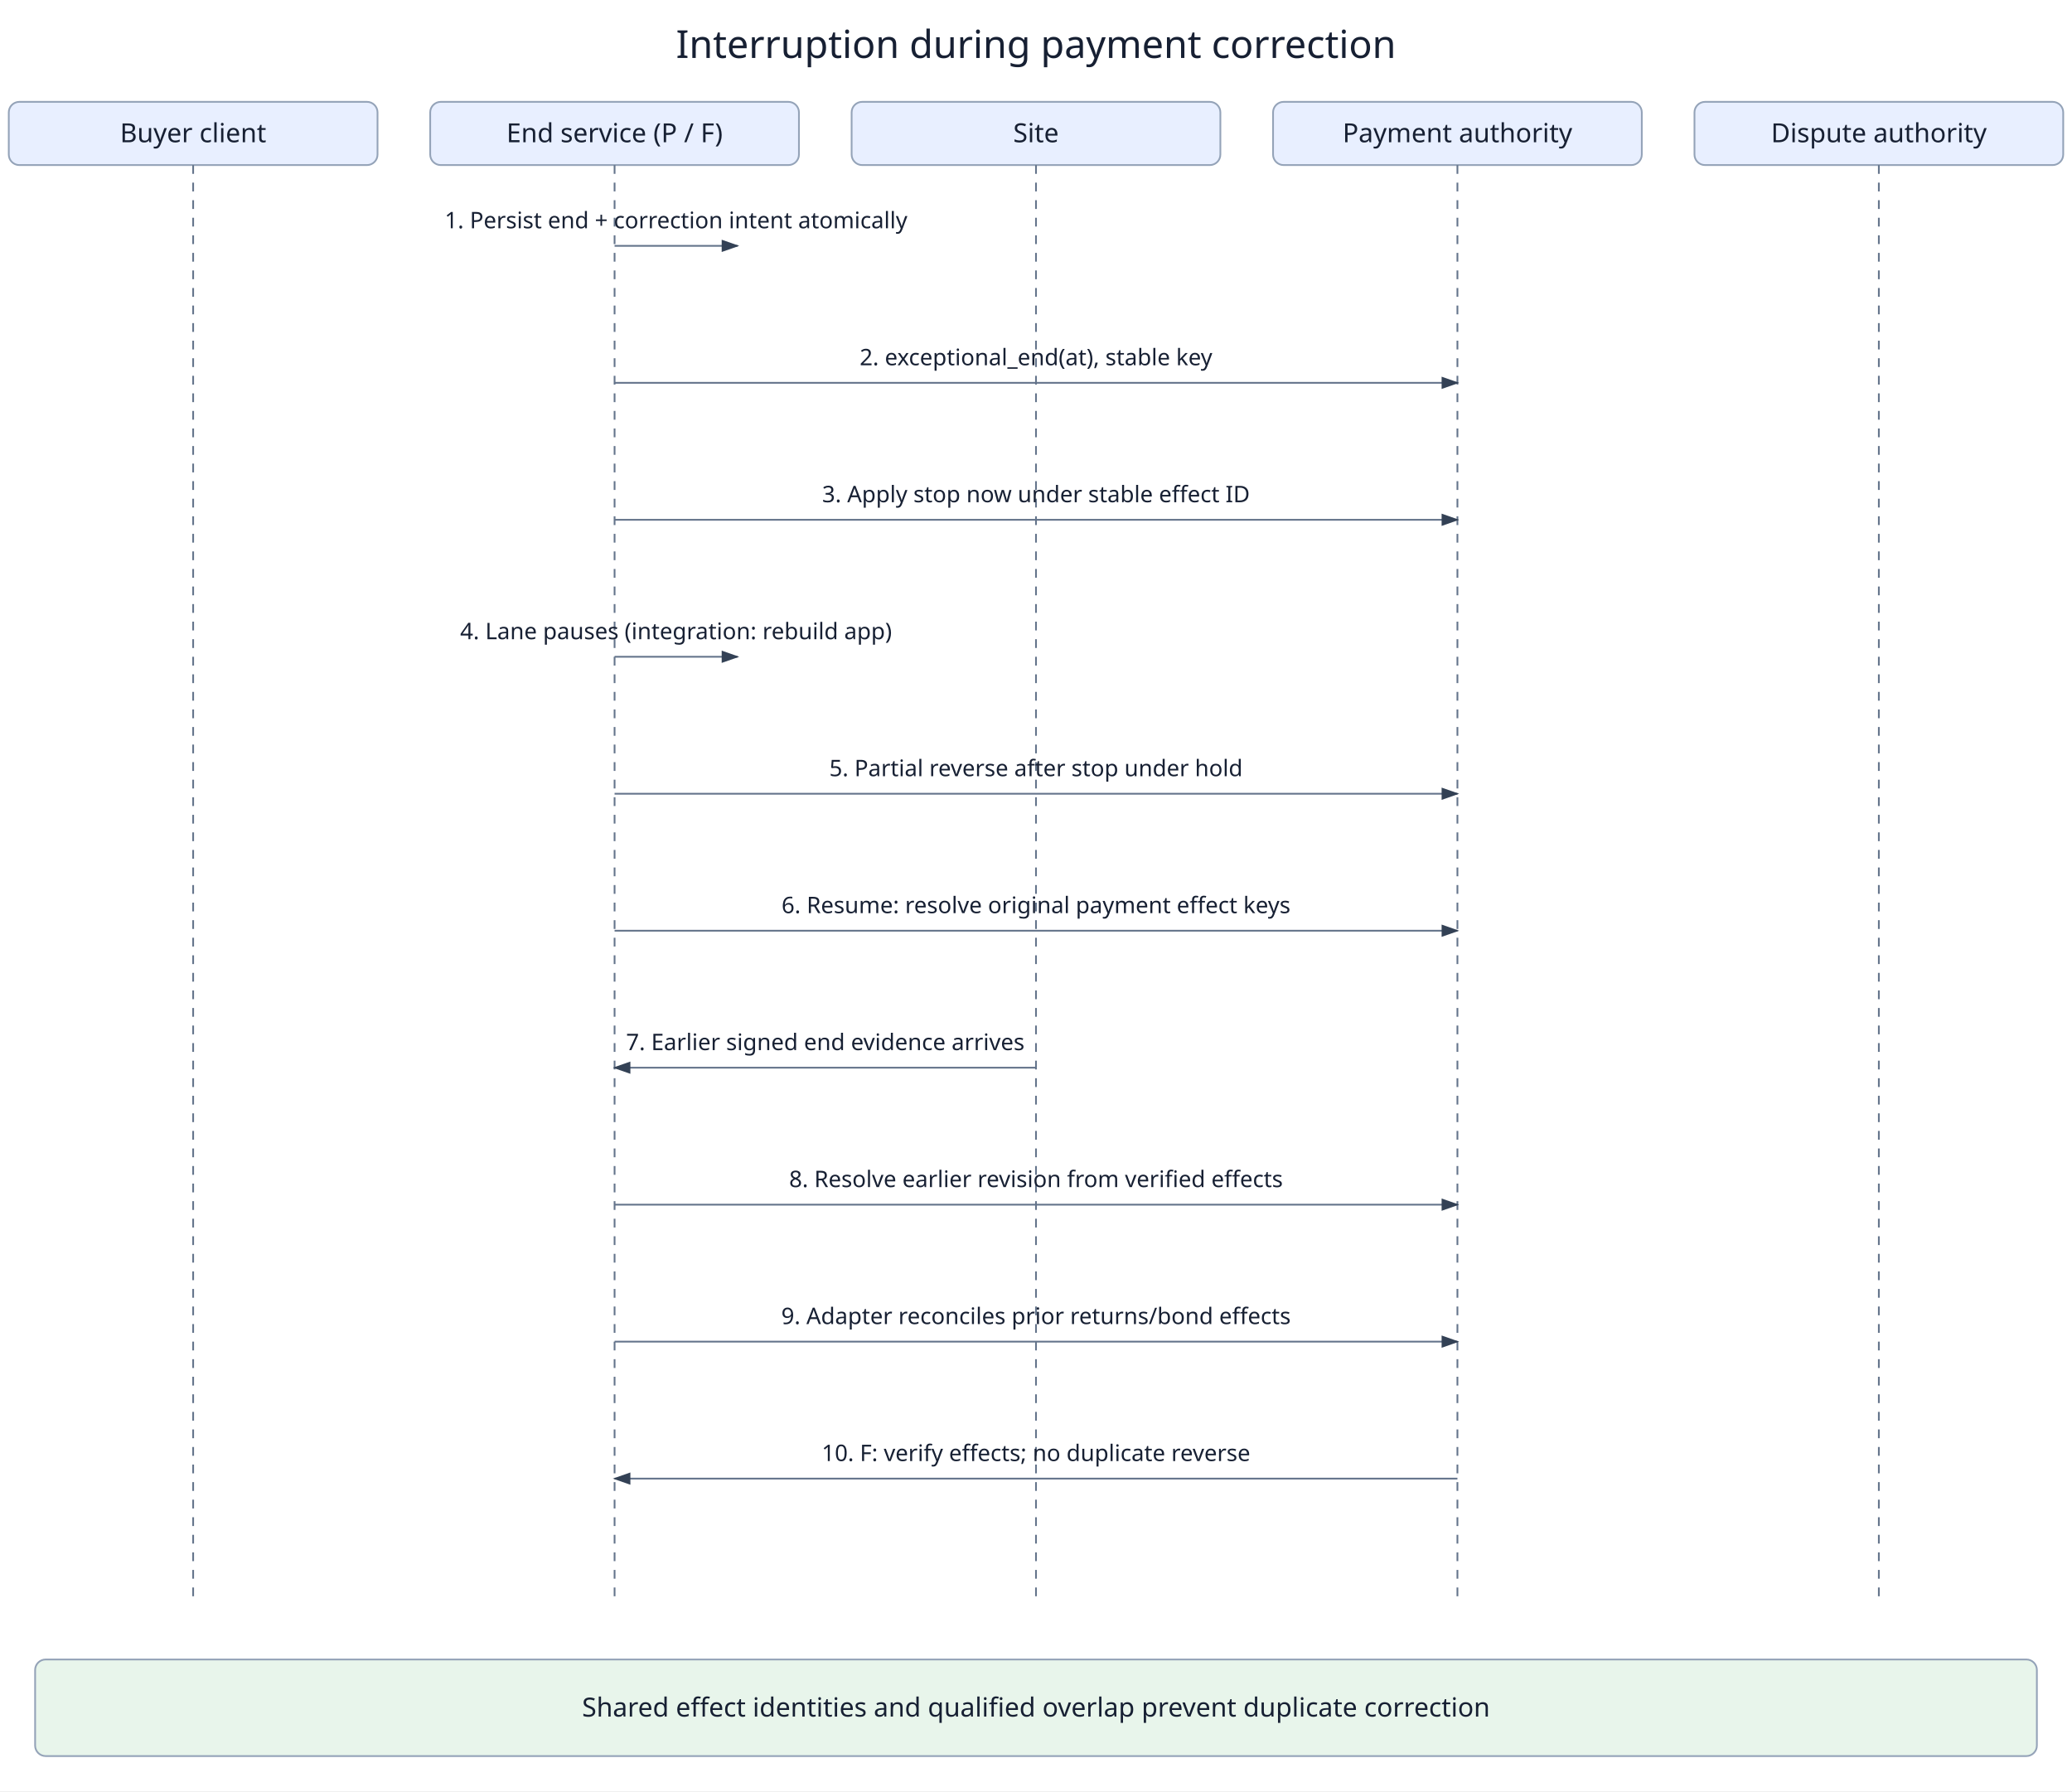
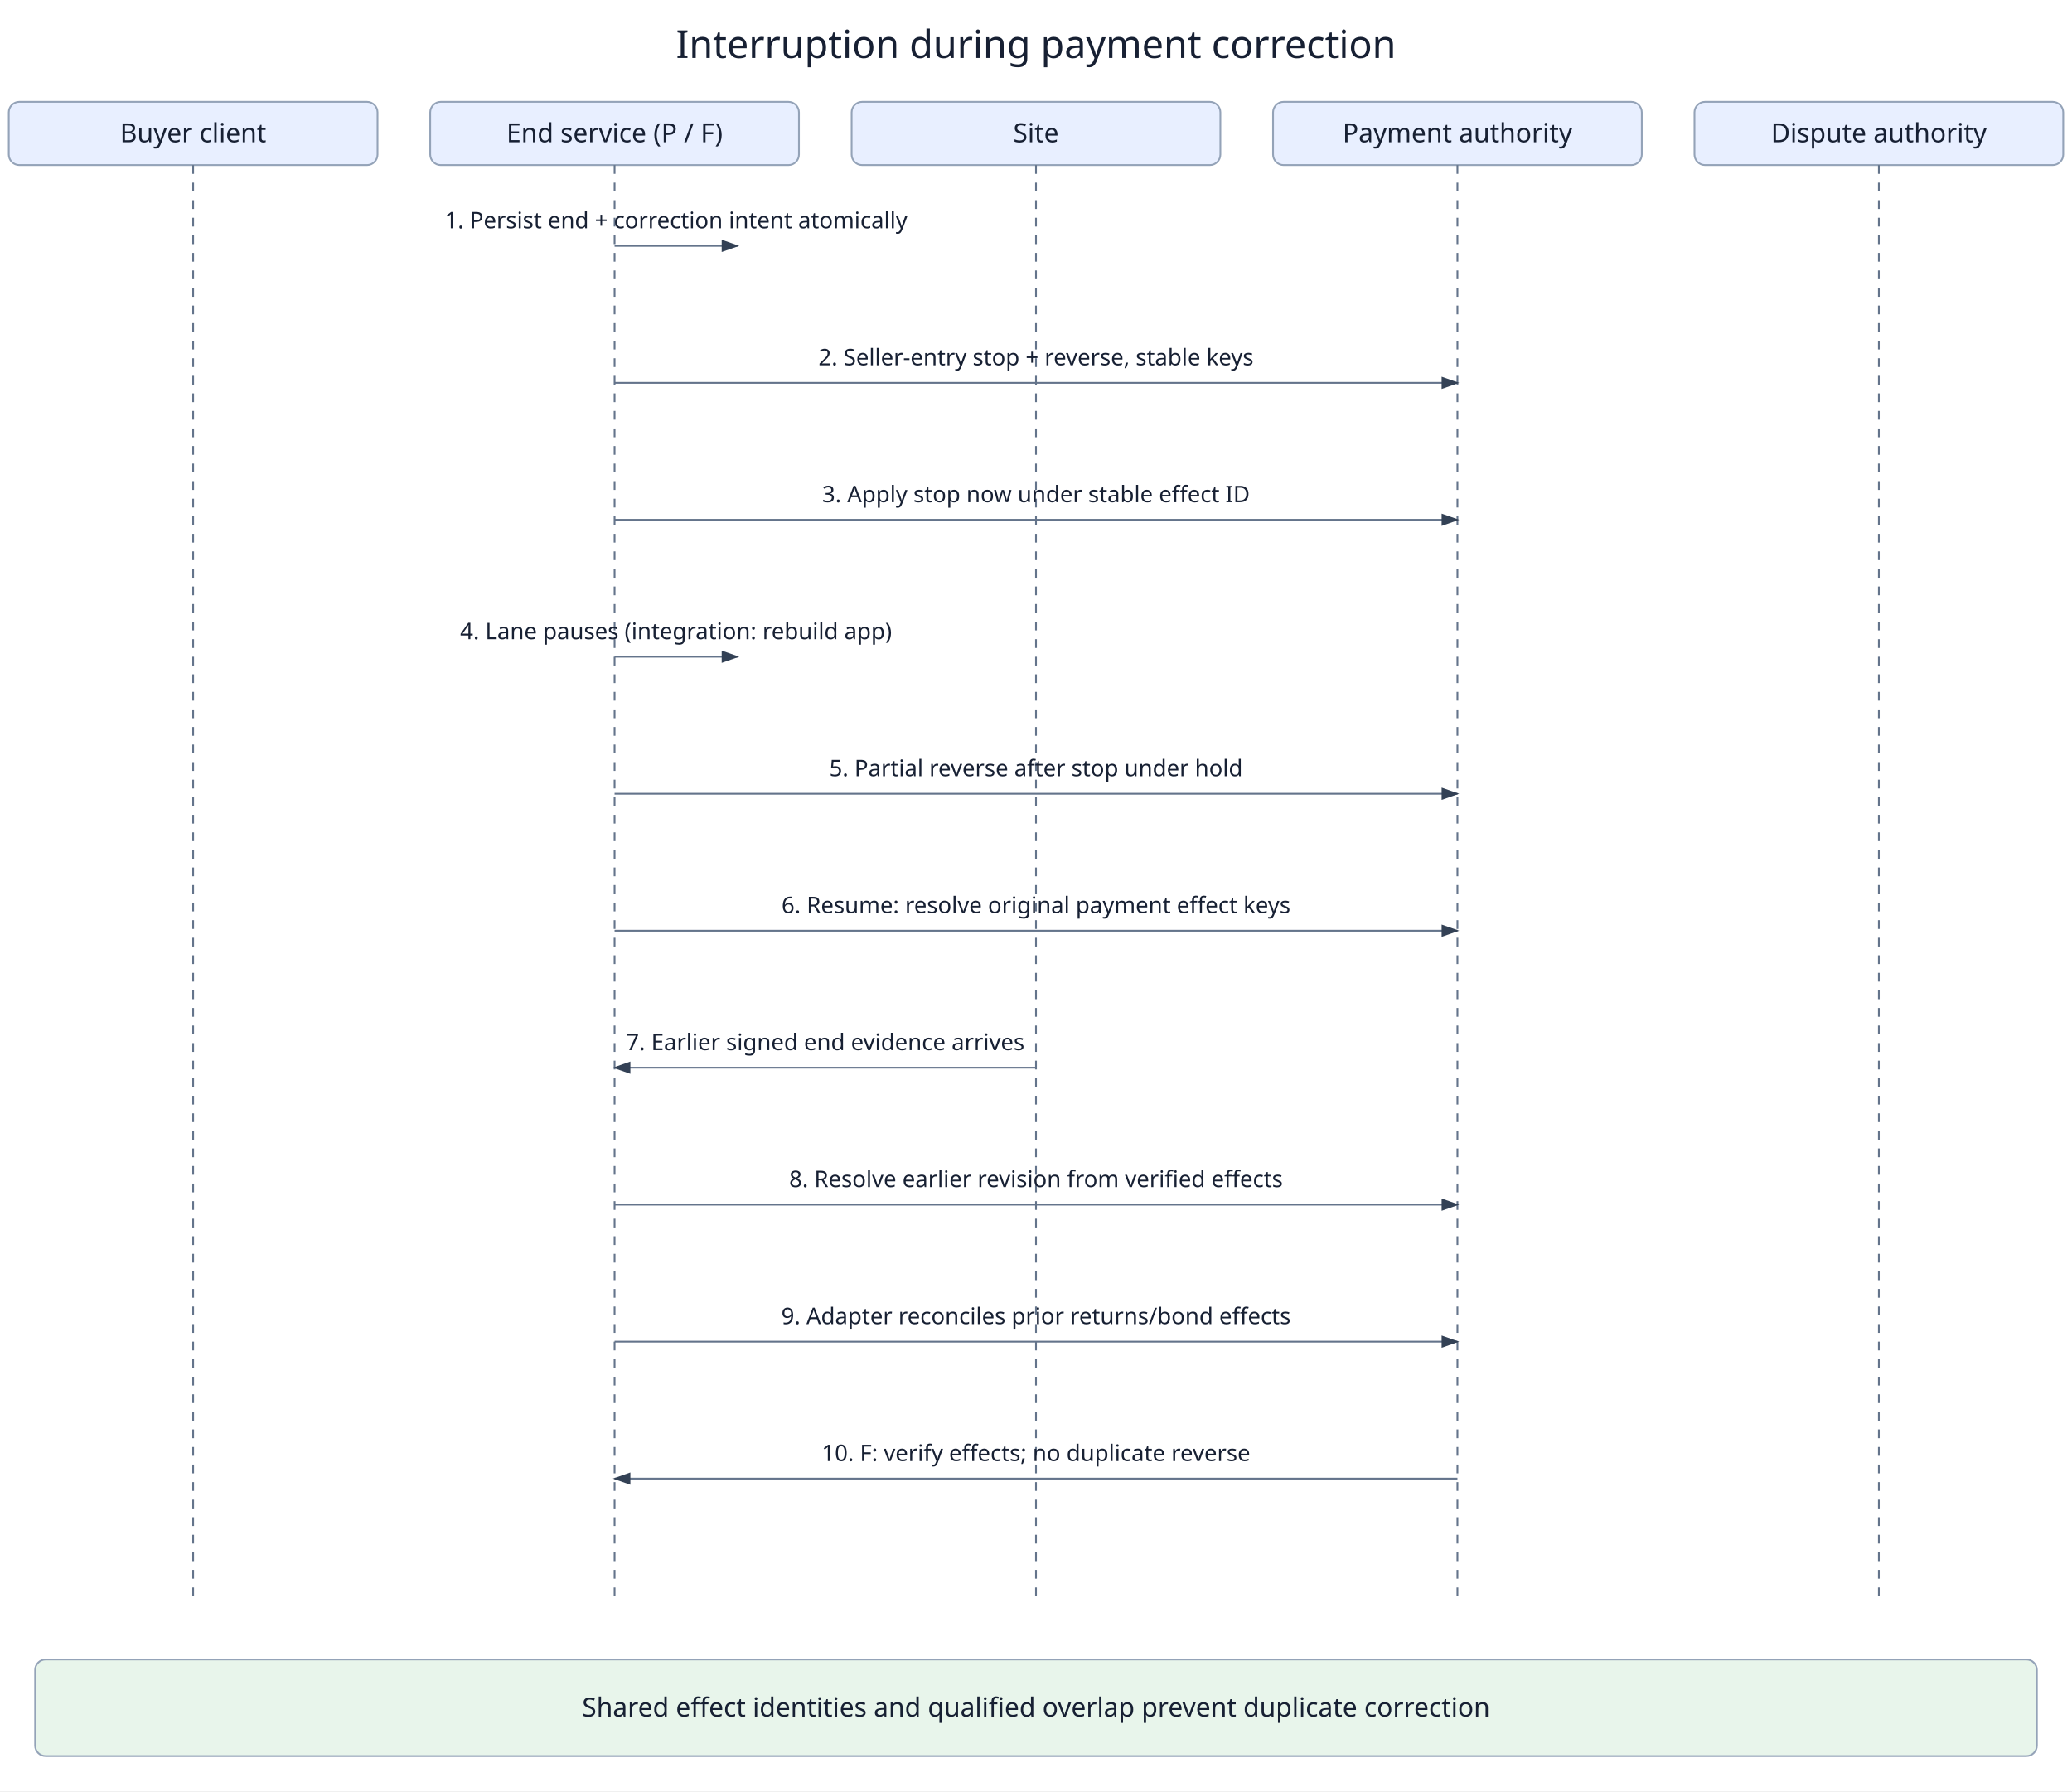
- <svg xmlns="http://www.w3.org/2000/svg" width="1180" height="1020" viewBox="0 0 1180 1020" content="&lt;mxfile host=&quot;app.diagrams.net&quot;&gt;&lt;diagram name=&quot;Interruption during payment correction&quot; id=&quot;03-crash-during-case-effects&quot;&gt;&lt;mxGraphModel pageWidth=&quot;1180&quot; pageHeight=&quot;1020&quot;&gt;&lt;root&gt;&lt;mxCell id=&quot;0&quot; /&gt;&lt;mxCell id=&quot;1&quot; parent=&quot;0&quot; /&gt;&lt;mxCell id=&quot;title&quot; value=&quot;Interruption during payment correction&quot; style=&quot;text;fontSize=22;align=center;&quot; vertex=&quot;1&quot; parent=&quot;1&quot;&gt;&lt;mxGeometry x=&quot;20&quot; y=&quot;10&quot; width=&quot;1140&quot; height=&quot;36&quot; as=&quot;geometry&quot; /&gt;&lt;/mxCell&gt;&lt;mxCell id=&quot;head0&quot; value=&quot;Buyer client&quot; style=&quot;rounded=1;fillColor=#e8efff;fontSize=15;&quot; vertex=&quot;1&quot; parent=&quot;1&quot;&gt;&lt;mxGeometry x=&quot;5&quot; y=&quot;58&quot; width=&quot;210&quot; height=&quot;36&quot; as=&quot;geometry&quot; /&gt;&lt;/mxCell&gt;&lt;mxCell id=&quot;line0&quot; style=&quot;dashed=1;endArrow=none;strokeColor=#94a3b8;&quot; edge=&quot;1&quot; parent=&quot;1&quot;&gt;&lt;mxGeometry relative=&quot;1&quot; as=&quot;geometry&quot;&gt;&lt;mxPoint x=&quot;110&quot; y=&quot;94&quot; as=&quot;sourcePoint&quot; /&gt;&lt;mxPoint x=&quot;110&quot; y=&quot;910&quot; as=&quot;targetPoint&quot; /&gt;&lt;/mxGeometry&gt;&lt;/mxCell&gt;&lt;mxCell id=&quot;head1&quot; value=&quot;End service (P / F)&quot; style=&quot;rounded=1;fillColor=#e8efff;fontSize=15;&quot; vertex=&quot;1&quot; parent=&quot;1&quot;&gt;&lt;mxGeometry x=&quot;245&quot; y=&quot;58&quot; width=&quot;210&quot; height=&quot;36&quot; as=&quot;geometry&quot; /&gt;&lt;/mxCell&gt;&lt;mxCell id=&quot;line1&quot; style=&quot;dashed=1;endArrow=none;strokeColor=#94a3b8;&quot; edge=&quot;1&quot; parent=&quot;1&quot;&gt;&lt;mxGeometry relative=&quot;1&quot; as=&quot;geometry&quot;&gt;&lt;mxPoint x=&quot;350&quot; y=&quot;94&quot; as=&quot;sourcePoint&quot; /&gt;&lt;mxPoint x=&quot;350&quot; y=&quot;910&quot; as=&quot;targetPoint&quot; /&gt;&lt;/mxGeometry&gt;&lt;/mxCell&gt;&lt;mxCell id=&quot;head2&quot; value=&quot;Site&quot; style=&quot;rounded=1;fillColor=#e8efff;fontSize=15;&quot; vertex=&quot;1&quot; parent=&quot;1&quot;&gt;&lt;mxGeometry x=&quot;485&quot; y=&quot;58&quot; width=&quot;210&quot; height=&quot;36&quot; as=&quot;geometry&quot; /&gt;&lt;/mxCell&gt;&lt;mxCell id=&quot;line2&quot; style=&quot;dashed=1;endArrow=none;strokeColor=#94a3b8;&quot; edge=&quot;1&quot; parent=&quot;1&quot;&gt;&lt;mxGeometry relative=&quot;1&quot; as=&quot;geometry&quot;&gt;&lt;mxPoint x=&quot;590&quot; y=&quot;94&quot; as=&quot;sourcePoint&quot; /&gt;&lt;mxPoint x=&quot;590&quot; y=&quot;910&quot; as=&quot;targetPoint&quot; /&gt;&lt;/mxGeometry&gt;&lt;/mxCell&gt;&lt;mxCell id=&quot;head3&quot; value=&quot;Payment authority&quot; style=&quot;rounded=1;fillColor=#e8efff;fontSize=15;&quot; vertex=&quot;1&quot; parent=&quot;1&quot;&gt;&lt;mxGeometry x=&quot;725&quot; y=&quot;58&quot; width=&quot;210&quot; height=&quot;36&quot; as=&quot;geometry&quot; /&gt;&lt;/mxCell&gt;&lt;mxCell id=&quot;line3&quot; style=&quot;dashed=1;endArrow=none;strokeColor=#94a3b8;&quot; edge=&quot;1&quot; parent=&quot;1&quot;&gt;&lt;mxGeometry relative=&quot;1&quot; as=&quot;geometry&quot;&gt;&lt;mxPoint x=&quot;830&quot; y=&quot;94&quot; as=&quot;sourcePoint&quot; /&gt;&lt;mxPoint x=&quot;830&quot; y=&quot;910&quot; as=&quot;targetPoint&quot; /&gt;&lt;/mxGeometry&gt;&lt;/mxCell&gt;&lt;mxCell id=&quot;head4&quot; value=&quot;Dispute authority&quot; style=&quot;rounded=1;fillColor=#e8efff;fontSize=15;&quot; vertex=&quot;1&quot; parent=&quot;1&quot;&gt;&lt;mxGeometry x=&quot;965&quot; y=&quot;58&quot; width=&quot;210&quot; height=&quot;36&quot; as=&quot;geometry&quot; /&gt;&lt;/mxCell&gt;&lt;mxCell id=&quot;line4&quot; style=&quot;dashed=1;endArrow=none;strokeColor=#94a3b8;&quot; edge=&quot;1&quot; parent=&quot;1&quot;&gt;&lt;mxGeometry relative=&quot;1&quot; as=&quot;geometry&quot;&gt;&lt;mxPoint x=&quot;1070&quot; y=&quot;94&quot; as=&quot;sourcePoint&quot; /&gt;&lt;mxPoint x=&quot;1070&quot; y=&quot;910&quot; as=&quot;targetPoint&quot; /&gt;&lt;/mxGeometry&gt;&lt;/mxCell&gt;&lt;mxCell id=&quot;edge0&quot; value=&quot;1. Persist end + correction intent atomically&quot; style=&quot;endArrow=block;fontSize=13;labelBackgroundColor=#ffffff;&quot; edge=&quot;1&quot; parent=&quot;1&quot;&gt;&lt;mxGeometry relative=&quot;1&quot; as=&quot;geometry&quot;&gt;&lt;mxPoint x=&quot;350&quot; y=&quot;140&quot; as=&quot;sourcePoint&quot; /&gt;&lt;mxPoint x=&quot;420&quot; y=&quot;140&quot; as=&quot;targetPoint&quot; /&gt;&lt;/mxGeometry&gt;&lt;/mxCell&gt;&lt;mxCell id=&quot;edge1&quot; value=&quot;2. exceptional_end(at), stable key&quot; style=&quot;endArrow=block;fontSize=13;labelBackgroundColor=#ffffff;&quot; edge=&quot;1&quot; parent=&quot;1&quot;&gt;&lt;mxGeometry relative=&quot;1&quot; as=&quot;geometry&quot;&gt;&lt;mxPoint x=&quot;350&quot; y=&quot;218&quot; as=&quot;sourcePoint&quot; /&gt;&lt;mxPoint x=&quot;830&quot; y=&quot;218&quot; as=&quot;targetPoint&quot; /&gt;&lt;/mxGeometry&gt;&lt;/mxCell&gt;&lt;mxCell id=&quot;edge2&quot; value=&quot;3. Apply stop now under stable effect ID&quot; style=&quot;endArrow=block;fontSize=13;labelBackgroundColor=#ffffff;&quot; edge=&quot;1&quot; parent=&quot;1&quot;&gt;&lt;mxGeometry relative=&quot;1&quot; as=&quot;geometry&quot;&gt;&lt;mxPoint x=&quot;350&quot; y=&quot;296&quot; as=&quot;sourcePoint&quot; /&gt;&lt;mxPoint x=&quot;830&quot; y=&quot;296&quot; as=&quot;targetPoint&quot; /&gt;&lt;/mxGeometry&gt;&lt;/mxCell&gt;&lt;mxCell id=&quot;edge3&quot; value=&quot;4. Lane pauses (integration: rebuild app)&quot; style=&quot;endArrow=block;fontSize=13;labelBackgroundColor=#ffffff;&quot; edge=&quot;1&quot; parent=&quot;1&quot;&gt;&lt;mxGeometry relative=&quot;1&quot; as=&quot;geometry&quot;&gt;&lt;mxPoint x=&quot;350&quot; y=&quot;374&quot; as=&quot;sourcePoint&quot; /&gt;&lt;mxPoint x=&quot;420&quot; y=&quot;374&quot; as=&quot;targetPoint&quot; /&gt;&lt;/mxGeometry&gt;&lt;/mxCell&gt;&lt;mxCell id=&quot;edge4&quot; value=&quot;5. Partial reverse after stop under hold&quot; style=&quot;endArrow=block;fontSize=13;labelBackgroundColor=#ffffff;&quot; edge=&quot;1&quot; parent=&quot;1&quot;&gt;&lt;mxGeometry relative=&quot;1&quot; as=&quot;geometry&quot;&gt;&lt;mxPoint x=&quot;350&quot; y=&quot;452&quot; as=&quot;sourcePoint&quot; /&gt;&lt;mxPoint x=&quot;830&quot; y=&quot;452&quot; as=&quot;targetPoint&quot; /&gt;&lt;/mxGeometry&gt;&lt;/mxCell&gt;&lt;mxCell id=&quot;edge5&quot; value=&quot;6. Resume: resolve original payment effect keys&quot; style=&quot;endArrow=block;fontSize=13;labelBackgroundColor=#ffffff;&quot; edge=&quot;1&quot; parent=&quot;1&quot;&gt;&lt;mxGeometry relative=&quot;1&quot; as=&quot;geometry&quot;&gt;&lt;mxPoint x=&quot;350&quot; y=&quot;530&quot; as=&quot;sourcePoint&quot; /&gt;&lt;mxPoint x=&quot;830&quot; y=&quot;530&quot; as=&quot;targetPoint&quot; /&gt;&lt;/mxGeometry&gt;&lt;/mxCell&gt;&lt;mxCell id=&quot;edge6&quot; value=&quot;7. Earlier signed end evidence arrives&quot; style=&quot;endArrow=block;fontSize=13;labelBackgroundColor=#ffffff;&quot; edge=&quot;1&quot; parent=&quot;1&quot;&gt;&lt;mxGeometry relative=&quot;1&quot; as=&quot;geometry&quot;&gt;&lt;mxPoint x=&quot;590&quot; y=&quot;608&quot; as=&quot;sourcePoint&quot; /&gt;&lt;mxPoint x=&quot;350&quot; y=&quot;608&quot; as=&quot;targetPoint&quot; /&gt;&lt;/mxGeometry&gt;&lt;/mxCell&gt;&lt;mxCell id=&quot;edge7&quot; value=&quot;8. Resolve earlier revision from verified effects&quot; style=&quot;endArrow=block;fontSize=13;labelBackgroundColor=#ffffff;&quot; edge=&quot;1&quot; parent=&quot;1&quot;&gt;&lt;mxGeometry relative=&quot;1&quot; as=&quot;geometry&quot;&gt;&lt;mxPoint x=&quot;350&quot; y=&quot;686&quot; as=&quot;sourcePoint&quot; /&gt;&lt;mxPoint x=&quot;830&quot; y=&quot;686&quot; as=&quot;targetPoint&quot; /&gt;&lt;/mxGeometry&gt;&lt;/mxCell&gt;&lt;mxCell id=&quot;edge8&quot; value=&quot;9. Adapter reconciles prior returns/bond effects&quot; style=&quot;endArrow=block;fontSize=13;labelBackgroundColor=#ffffff;&quot; edge=&quot;1&quot; parent=&quot;1&quot;&gt;&lt;mxGeometry relative=&quot;1&quot; as=&quot;geometry&quot;&gt;&lt;mxPoint x=&quot;350&quot; y=&quot;764&quot; as=&quot;sourcePoint&quot; /&gt;&lt;mxPoint x=&quot;830&quot; y=&quot;764&quot; as=&quot;targetPoint&quot; /&gt;&lt;/mxGeometry&gt;&lt;/mxCell&gt;&lt;mxCell id=&quot;edge9&quot; value=&quot;10. F: verify effects; no duplicate reverse&quot; style=&quot;endArrow=block;fontSize=13;labelBackgroundColor=#ffffff;&quot; edge=&quot;1&quot; parent=&quot;1&quot;&gt;&lt;mxGeometry relative=&quot;1&quot; as=&quot;geometry&quot;&gt;&lt;mxPoint x=&quot;830&quot; y=&quot;842&quot; as=&quot;sourcePoint&quot; /&gt;&lt;mxPoint x=&quot;350&quot; y=&quot;842&quot; as=&quot;targetPoint&quot; /&gt;&lt;/mxGeometry&gt;&lt;/mxCell&gt;&lt;mxCell id=&quot;outcome&quot; value=&quot;Shared effect identities and qualified overlap prevent duplicate correction&quot; style=&quot;rounded=1;fillColor=#e8f5eb;fontSize=15;&quot; vertex=&quot;1&quot; parent=&quot;1&quot;&gt;&lt;mxGeometry x=&quot;20&quot; y=&quot;945&quot; width=&quot;1140&quot; height=&quot;55&quot; as=&quot;geometry&quot; /&gt;&lt;/mxCell&gt;&lt;/root&gt;&lt;/mxGraphModel&gt;&lt;/diagram&gt;&lt;/mxfile&gt;">
+ <svg xmlns="http://www.w3.org/2000/svg" width="1180" height="1020" viewBox="0 0 1180 1020" content="&lt;mxfile host=&quot;app.diagrams.net&quot;&gt;&lt;diagram name=&quot;Interruption during payment correction&quot; id=&quot;03-crash-during-case-effects&quot;&gt;&lt;mxGraphModel pageWidth=&quot;1180&quot; pageHeight=&quot;1020&quot;&gt;&lt;root&gt;&lt;mxCell id=&quot;0&quot; /&gt;&lt;mxCell id=&quot;1&quot; parent=&quot;0&quot; /&gt;&lt;mxCell id=&quot;title&quot; value=&quot;Interruption during payment correction&quot; style=&quot;text;fontSize=22;align=center;&quot; vertex=&quot;1&quot; parent=&quot;1&quot;&gt;&lt;mxGeometry x=&quot;20&quot; y=&quot;10&quot; width=&quot;1140&quot; height=&quot;36&quot; as=&quot;geometry&quot; /&gt;&lt;/mxCell&gt;&lt;mxCell id=&quot;head0&quot; value=&quot;Buyer client&quot; style=&quot;rounded=1;fillColor=#e8efff;fontSize=15;&quot; vertex=&quot;1&quot; parent=&quot;1&quot;&gt;&lt;mxGeometry x=&quot;5&quot; y=&quot;58&quot; width=&quot;210&quot; height=&quot;36&quot; as=&quot;geometry&quot; /&gt;&lt;/mxCell&gt;&lt;mxCell id=&quot;line0&quot; style=&quot;dashed=1;endArrow=none;strokeColor=#94a3b8;&quot; edge=&quot;1&quot; parent=&quot;1&quot;&gt;&lt;mxGeometry relative=&quot;1&quot; as=&quot;geometry&quot;&gt;&lt;mxPoint x=&quot;110&quot; y=&quot;94&quot; as=&quot;sourcePoint&quot; /&gt;&lt;mxPoint x=&quot;110&quot; y=&quot;910&quot; as=&quot;targetPoint&quot; /&gt;&lt;/mxGeometry&gt;&lt;/mxCell&gt;&lt;mxCell id=&quot;head1&quot; value=&quot;End service (P / F)&quot; style=&quot;rounded=1;fillColor=#e8efff;fontSize=15;&quot; vertex=&quot;1&quot; parent=&quot;1&quot;&gt;&lt;mxGeometry x=&quot;245&quot; y=&quot;58&quot; width=&quot;210&quot; height=&quot;36&quot; as=&quot;geometry&quot; /&gt;&lt;/mxCell&gt;&lt;mxCell id=&quot;line1&quot; style=&quot;dashed=1;endArrow=none;strokeColor=#94a3b8;&quot; edge=&quot;1&quot; parent=&quot;1&quot;&gt;&lt;mxGeometry relative=&quot;1&quot; as=&quot;geometry&quot;&gt;&lt;mxPoint x=&quot;350&quot; y=&quot;94&quot; as=&quot;sourcePoint&quot; /&gt;&lt;mxPoint x=&quot;350&quot; y=&quot;910&quot; as=&quot;targetPoint&quot; /&gt;&lt;/mxGeometry&gt;&lt;/mxCell&gt;&lt;mxCell id=&quot;head2&quot; value=&quot;Site&quot; style=&quot;rounded=1;fillColor=#e8efff;fontSize=15;&quot; vertex=&quot;1&quot; parent=&quot;1&quot;&gt;&lt;mxGeometry x=&quot;485&quot; y=&quot;58&quot; width=&quot;210&quot; height=&quot;36&quot; as=&quot;geometry&quot; /&gt;&lt;/mxCell&gt;&lt;mxCell id=&quot;line2&quot; style=&quot;dashed=1;endArrow=none;strokeColor=#94a3b8;&quot; edge=&quot;1&quot; parent=&quot;1&quot;&gt;&lt;mxGeometry relative=&quot;1&quot; as=&quot;geometry&quot;&gt;&lt;mxPoint x=&quot;590&quot; y=&quot;94&quot; as=&quot;sourcePoint&quot; /&gt;&lt;mxPoint x=&quot;590&quot; y=&quot;910&quot; as=&quot;targetPoint&quot; /&gt;&lt;/mxGeometry&gt;&lt;/mxCell&gt;&lt;mxCell id=&quot;head3&quot; value=&quot;Payment authority&quot; style=&quot;rounded=1;fillColor=#e8efff;fontSize=15;&quot; vertex=&quot;1&quot; parent=&quot;1&quot;&gt;&lt;mxGeometry x=&quot;725&quot; y=&quot;58&quot; width=&quot;210&quot; height=&quot;36&quot; as=&quot;geometry&quot; /&gt;&lt;/mxCell&gt;&lt;mxCell id=&quot;line3&quot; style=&quot;dashed=1;endArrow=none;strokeColor=#94a3b8;&quot; edge=&quot;1&quot; parent=&quot;1&quot;&gt;&lt;mxGeometry relative=&quot;1&quot; as=&quot;geometry&quot;&gt;&lt;mxPoint x=&quot;830&quot; y=&quot;94&quot; as=&quot;sourcePoint&quot; /&gt;&lt;mxPoint x=&quot;830&quot; y=&quot;910&quot; as=&quot;targetPoint&quot; /&gt;&lt;/mxGeometry&gt;&lt;/mxCell&gt;&lt;mxCell id=&quot;head4&quot; value=&quot;Dispute authority&quot; style=&quot;rounded=1;fillColor=#e8efff;fontSize=15;&quot; vertex=&quot;1&quot; parent=&quot;1&quot;&gt;&lt;mxGeometry x=&quot;965&quot; y=&quot;58&quot; width=&quot;210&quot; height=&quot;36&quot; as=&quot;geometry&quot; /&gt;&lt;/mxCell&gt;&lt;mxCell id=&quot;line4&quot; style=&quot;dashed=1;endArrow=none;strokeColor=#94a3b8;&quot; edge=&quot;1&quot; parent=&quot;1&quot;&gt;&lt;mxGeometry relative=&quot;1&quot; as=&quot;geometry&quot;&gt;&lt;mxPoint x=&quot;1070&quot; y=&quot;94&quot; as=&quot;sourcePoint&quot; /&gt;&lt;mxPoint x=&quot;1070&quot; y=&quot;910&quot; as=&quot;targetPoint&quot; /&gt;&lt;/mxGeometry&gt;&lt;/mxCell&gt;&lt;mxCell id=&quot;edge0&quot; value=&quot;1. Persist end + correction intent atomically&quot; style=&quot;endArrow=block;fontSize=13;labelBackgroundColor=#ffffff;&quot; edge=&quot;1&quot; parent=&quot;1&quot;&gt;&lt;mxGeometry relative=&quot;1&quot; as=&quot;geometry&quot;&gt;&lt;mxPoint x=&quot;350&quot; y=&quot;140&quot; as=&quot;sourcePoint&quot; /&gt;&lt;mxPoint x=&quot;420&quot; y=&quot;140&quot; as=&quot;targetPoint&quot; /&gt;&lt;/mxGeometry&gt;&lt;/mxCell&gt;&lt;mxCell id=&quot;edge1&quot; value=&quot;2. Seller-entry stop + reverse, stable keys&quot; style=&quot;endArrow=block;fontSize=13;labelBackgroundColor=#ffffff;&quot; edge=&quot;1&quot; parent=&quot;1&quot;&gt;&lt;mxGeometry relative=&quot;1&quot; as=&quot;geometry&quot;&gt;&lt;mxPoint x=&quot;350&quot; y=&quot;218&quot; as=&quot;sourcePoint&quot; /&gt;&lt;mxPoint x=&quot;830&quot; y=&quot;218&quot; as=&quot;targetPoint&quot; /&gt;&lt;/mxGeometry&gt;&lt;/mxCell&gt;&lt;mxCell id=&quot;edge2&quot; value=&quot;3. Apply stop now under stable effect ID&quot; style=&quot;endArrow=block;fontSize=13;labelBackgroundColor=#ffffff;&quot; edge=&quot;1&quot; parent=&quot;1&quot;&gt;&lt;mxGeometry relative=&quot;1&quot; as=&quot;geometry&quot;&gt;&lt;mxPoint x=&quot;350&quot; y=&quot;296&quot; as=&quot;sourcePoint&quot; /&gt;&lt;mxPoint x=&quot;830&quot; y=&quot;296&quot; as=&quot;targetPoint&quot; /&gt;&lt;/mxGeometry&gt;&lt;/mxCell&gt;&lt;mxCell id=&quot;edge3&quot; value=&quot;4. Lane pauses (integration: rebuild app)&quot; style=&quot;endArrow=block;fontSize=13;labelBackgroundColor=#ffffff;&quot; edge=&quot;1&quot; parent=&quot;1&quot;&gt;&lt;mxGeometry relative=&quot;1&quot; as=&quot;geometry&quot;&gt;&lt;mxPoint x=&quot;350&quot; y=&quot;374&quot; as=&quot;sourcePoint&quot; /&gt;&lt;mxPoint x=&quot;420&quot; y=&quot;374&quot; as=&quot;targetPoint&quot; /&gt;&lt;/mxGeometry&gt;&lt;/mxCell&gt;&lt;mxCell id=&quot;edge4&quot; value=&quot;5. Partial reverse after stop under hold&quot; style=&quot;endArrow=block;fontSize=13;labelBackgroundColor=#ffffff;&quot; edge=&quot;1&quot; parent=&quot;1&quot;&gt;&lt;mxGeometry relative=&quot;1&quot; as=&quot;geometry&quot;&gt;&lt;mxPoint x=&quot;350&quot; y=&quot;452&quot; as=&quot;sourcePoint&quot; /&gt;&lt;mxPoint x=&quot;830&quot; y=&quot;452&quot; as=&quot;targetPoint&quot; /&gt;&lt;/mxGeometry&gt;&lt;/mxCell&gt;&lt;mxCell id=&quot;edge5&quot; value=&quot;6. Resume: resolve original payment effect keys&quot; style=&quot;endArrow=block;fontSize=13;labelBackgroundColor=#ffffff;&quot; edge=&quot;1&quot; parent=&quot;1&quot;&gt;&lt;mxGeometry relative=&quot;1&quot; as=&quot;geometry&quot;&gt;&lt;mxPoint x=&quot;350&quot; y=&quot;530&quot; as=&quot;sourcePoint&quot; /&gt;&lt;mxPoint x=&quot;830&quot; y=&quot;530&quot; as=&quot;targetPoint&quot; /&gt;&lt;/mxGeometry&gt;&lt;/mxCell&gt;&lt;mxCell id=&quot;edge6&quot; value=&quot;7. Earlier signed end evidence arrives&quot; style=&quot;endArrow=block;fontSize=13;labelBackgroundColor=#ffffff;&quot; edge=&quot;1&quot; parent=&quot;1&quot;&gt;&lt;mxGeometry relative=&quot;1&quot; as=&quot;geometry&quot;&gt;&lt;mxPoint x=&quot;590&quot; y=&quot;608&quot; as=&quot;sourcePoint&quot; /&gt;&lt;mxPoint x=&quot;350&quot; y=&quot;608&quot; as=&quot;targetPoint&quot; /&gt;&lt;/mxGeometry&gt;&lt;/mxCell&gt;&lt;mxCell id=&quot;edge7&quot; value=&quot;8. Resolve earlier revision from verified effects&quot; style=&quot;endArrow=block;fontSize=13;labelBackgroundColor=#ffffff;&quot; edge=&quot;1&quot; parent=&quot;1&quot;&gt;&lt;mxGeometry relative=&quot;1&quot; as=&quot;geometry&quot;&gt;&lt;mxPoint x=&quot;350&quot; y=&quot;686&quot; as=&quot;sourcePoint&quot; /&gt;&lt;mxPoint x=&quot;830&quot; y=&quot;686&quot; as=&quot;targetPoint&quot; /&gt;&lt;/mxGeometry&gt;&lt;/mxCell&gt;&lt;mxCell id=&quot;edge8&quot; value=&quot;9. Adapter reconciles prior returns/bond effects&quot; style=&quot;endArrow=block;fontSize=13;labelBackgroundColor=#ffffff;&quot; edge=&quot;1&quot; parent=&quot;1&quot;&gt;&lt;mxGeometry relative=&quot;1&quot; as=&quot;geometry&quot;&gt;&lt;mxPoint x=&quot;350&quot; y=&quot;764&quot; as=&quot;sourcePoint&quot; /&gt;&lt;mxPoint x=&quot;830&quot; y=&quot;764&quot; as=&quot;targetPoint&quot; /&gt;&lt;/mxGeometry&gt;&lt;/mxCell&gt;&lt;mxCell id=&quot;edge9&quot; value=&quot;10. F: verify effects; no duplicate reverse&quot; style=&quot;endArrow=block;fontSize=13;labelBackgroundColor=#ffffff;&quot; edge=&quot;1&quot; parent=&quot;1&quot;&gt;&lt;mxGeometry relative=&quot;1&quot; as=&quot;geometry&quot;&gt;&lt;mxPoint x=&quot;830&quot; y=&quot;842&quot; as=&quot;sourcePoint&quot; /&gt;&lt;mxPoint x=&quot;350&quot; y=&quot;842&quot; as=&quot;targetPoint&quot; /&gt;&lt;/mxGeometry&gt;&lt;/mxCell&gt;&lt;mxCell id=&quot;outcome&quot; value=&quot;Shared effect identities and qualified overlap prevent duplicate correction&quot; style=&quot;rounded=1;fillColor=#e8f5eb;fontSize=15;&quot; vertex=&quot;1&quot; parent=&quot;1&quot;&gt;&lt;mxGeometry x=&quot;20&quot; y=&quot;945&quot; width=&quot;1140&quot; height=&quot;55&quot; as=&quot;geometry&quot; /&gt;&lt;/mxCell&gt;&lt;/root&gt;&lt;/mxGraphModel&gt;&lt;/diagram&gt;&lt;/mxfile&gt;">
  <defs>
    <marker id="arrow" markerWidth="10" markerHeight="7" refX="9" refY="3.5" orient="auto">
      <polygon points="0 0, 10 3.5, 0 7" fill="#334155" />
    </marker>
  </defs>
  <rect width="100%" height="100%" fill="white" />
  <text x="590.0" y="33.0" text-anchor="middle" font-family="sans-serif" font-size="22" fill="#172033">Interruption during payment correction</text>
  <rect x="5.0" y="58.0" width="210.0" height="36.0" rx="6" fill="#e8efff" stroke="#94a3b8" />
  <text x="110.0" y="81.0" text-anchor="middle" font-family="sans-serif" font-size="15" fill="#172033">Buyer client</text>
  <line x1="110" y1="94" x2="110" y2="910" stroke="#64748b" stroke-dasharray="5 5" />
  <rect x="245.0" y="58.0" width="210.0" height="36.0" rx="6" fill="#e8efff" stroke="#94a3b8" />
  <text x="350.0" y="81.0" text-anchor="middle" font-family="sans-serif" font-size="15" fill="#172033">End service (P / F)</text>
  <line x1="350" y1="94" x2="350" y2="910" stroke="#64748b" stroke-dasharray="5 5" />
  <rect x="485.0" y="58.0" width="210.0" height="36.0" rx="6" fill="#e8efff" stroke="#94a3b8" />
  <text x="590.0" y="81.0" text-anchor="middle" font-family="sans-serif" font-size="15" fill="#172033">Site</text>
  <line x1="590" y1="94" x2="590" y2="910" stroke="#64748b" stroke-dasharray="5 5" />
  <rect x="725.0" y="58.0" width="210.0" height="36.0" rx="6" fill="#e8efff" stroke="#94a3b8" />
  <text x="830.0" y="81.0" text-anchor="middle" font-family="sans-serif" font-size="15" fill="#172033">Payment authority</text>
  <line x1="830" y1="94" x2="830" y2="910" stroke="#64748b" stroke-dasharray="5 5" />
  <rect x="965.0" y="58.0" width="210.0" height="36.0" rx="6" fill="#e8efff" stroke="#94a3b8" />
  <text x="1070.0" y="81.0" text-anchor="middle" font-family="sans-serif" font-size="15" fill="#172033">Dispute authority</text>
  <line x1="1070" y1="94" x2="1070" y2="910" stroke="#64748b" stroke-dasharray="5 5" />
  <line x1="350" y1="140" x2="420" y2="140" stroke="#64748b" marker-end="url(#arrow)" />
  <text x="385.0" y="130.0" text-anchor="middle" font-family="sans-serif" font-size="13" fill="#172033">1. Persist end + correction intent atomically</text>
  <line x1="350" y1="218" x2="830" y2="218" stroke="#64748b" marker-end="url(#arrow)" />
-   <text x="590.0" y="208.0" text-anchor="middle" font-family="sans-serif" font-size="13" fill="#172033">2. exceptional_end(at), stable key</text>
+   <text x="590.0" y="208.0" text-anchor="middle" font-family="sans-serif" font-size="13" fill="#172033">2. Seller-entry stop + reverse, stable keys</text>
  <line x1="350" y1="296" x2="830" y2="296" stroke="#64748b" marker-end="url(#arrow)" />
  <text x="590.0" y="286.0" text-anchor="middle" font-family="sans-serif" font-size="13" fill="#172033">3. Apply stop now under stable effect ID</text>
  <line x1="350" y1="374" x2="420" y2="374" stroke="#64748b" marker-end="url(#arrow)" />
  <text x="385.0" y="364.0" text-anchor="middle" font-family="sans-serif" font-size="13" fill="#172033">4. Lane pauses (integration: rebuild app)</text>
  <line x1="350" y1="452" x2="830" y2="452" stroke="#64748b" marker-end="url(#arrow)" />
  <text x="590.0" y="442.0" text-anchor="middle" font-family="sans-serif" font-size="13" fill="#172033">5. Partial reverse after stop under hold</text>
  <line x1="350" y1="530" x2="830" y2="530" stroke="#64748b" marker-end="url(#arrow)" />
  <text x="590.0" y="520.0" text-anchor="middle" font-family="sans-serif" font-size="13" fill="#172033">6. Resume: resolve original payment effect keys</text>
  <line x1="590" y1="608" x2="350" y2="608" stroke="#64748b" marker-end="url(#arrow)" />
  <text x="470.0" y="598.0" text-anchor="middle" font-family="sans-serif" font-size="13" fill="#172033">7. Earlier signed end evidence arrives</text>
  <line x1="350" y1="686" x2="830" y2="686" stroke="#64748b" marker-end="url(#arrow)" />
  <text x="590.0" y="676.0" text-anchor="middle" font-family="sans-serif" font-size="13" fill="#172033">8. Resolve earlier revision from verified effects</text>
  <line x1="350" y1="764" x2="830" y2="764" stroke="#64748b" marker-end="url(#arrow)" />
  <text x="590.0" y="754.0" text-anchor="middle" font-family="sans-serif" font-size="13" fill="#172033">9. Adapter reconciles prior returns/bond effects</text>
  <line x1="830" y1="842" x2="350" y2="842" stroke="#64748b" marker-end="url(#arrow)" />
  <text x="590.0" y="832.0" text-anchor="middle" font-family="sans-serif" font-size="13" fill="#172033">10. F: verify effects; no duplicate reverse</text>
  <rect x="20.0" y="945.0" width="1140.0" height="55.0" rx="6" fill="#e8f5eb" stroke="#94a3b8" />
  <text x="590.0" y="977.5" text-anchor="middle" font-family="sans-serif" font-size="15" fill="#172033">Shared effect identities and qualified overlap prevent duplicate correction</text>
</svg>
